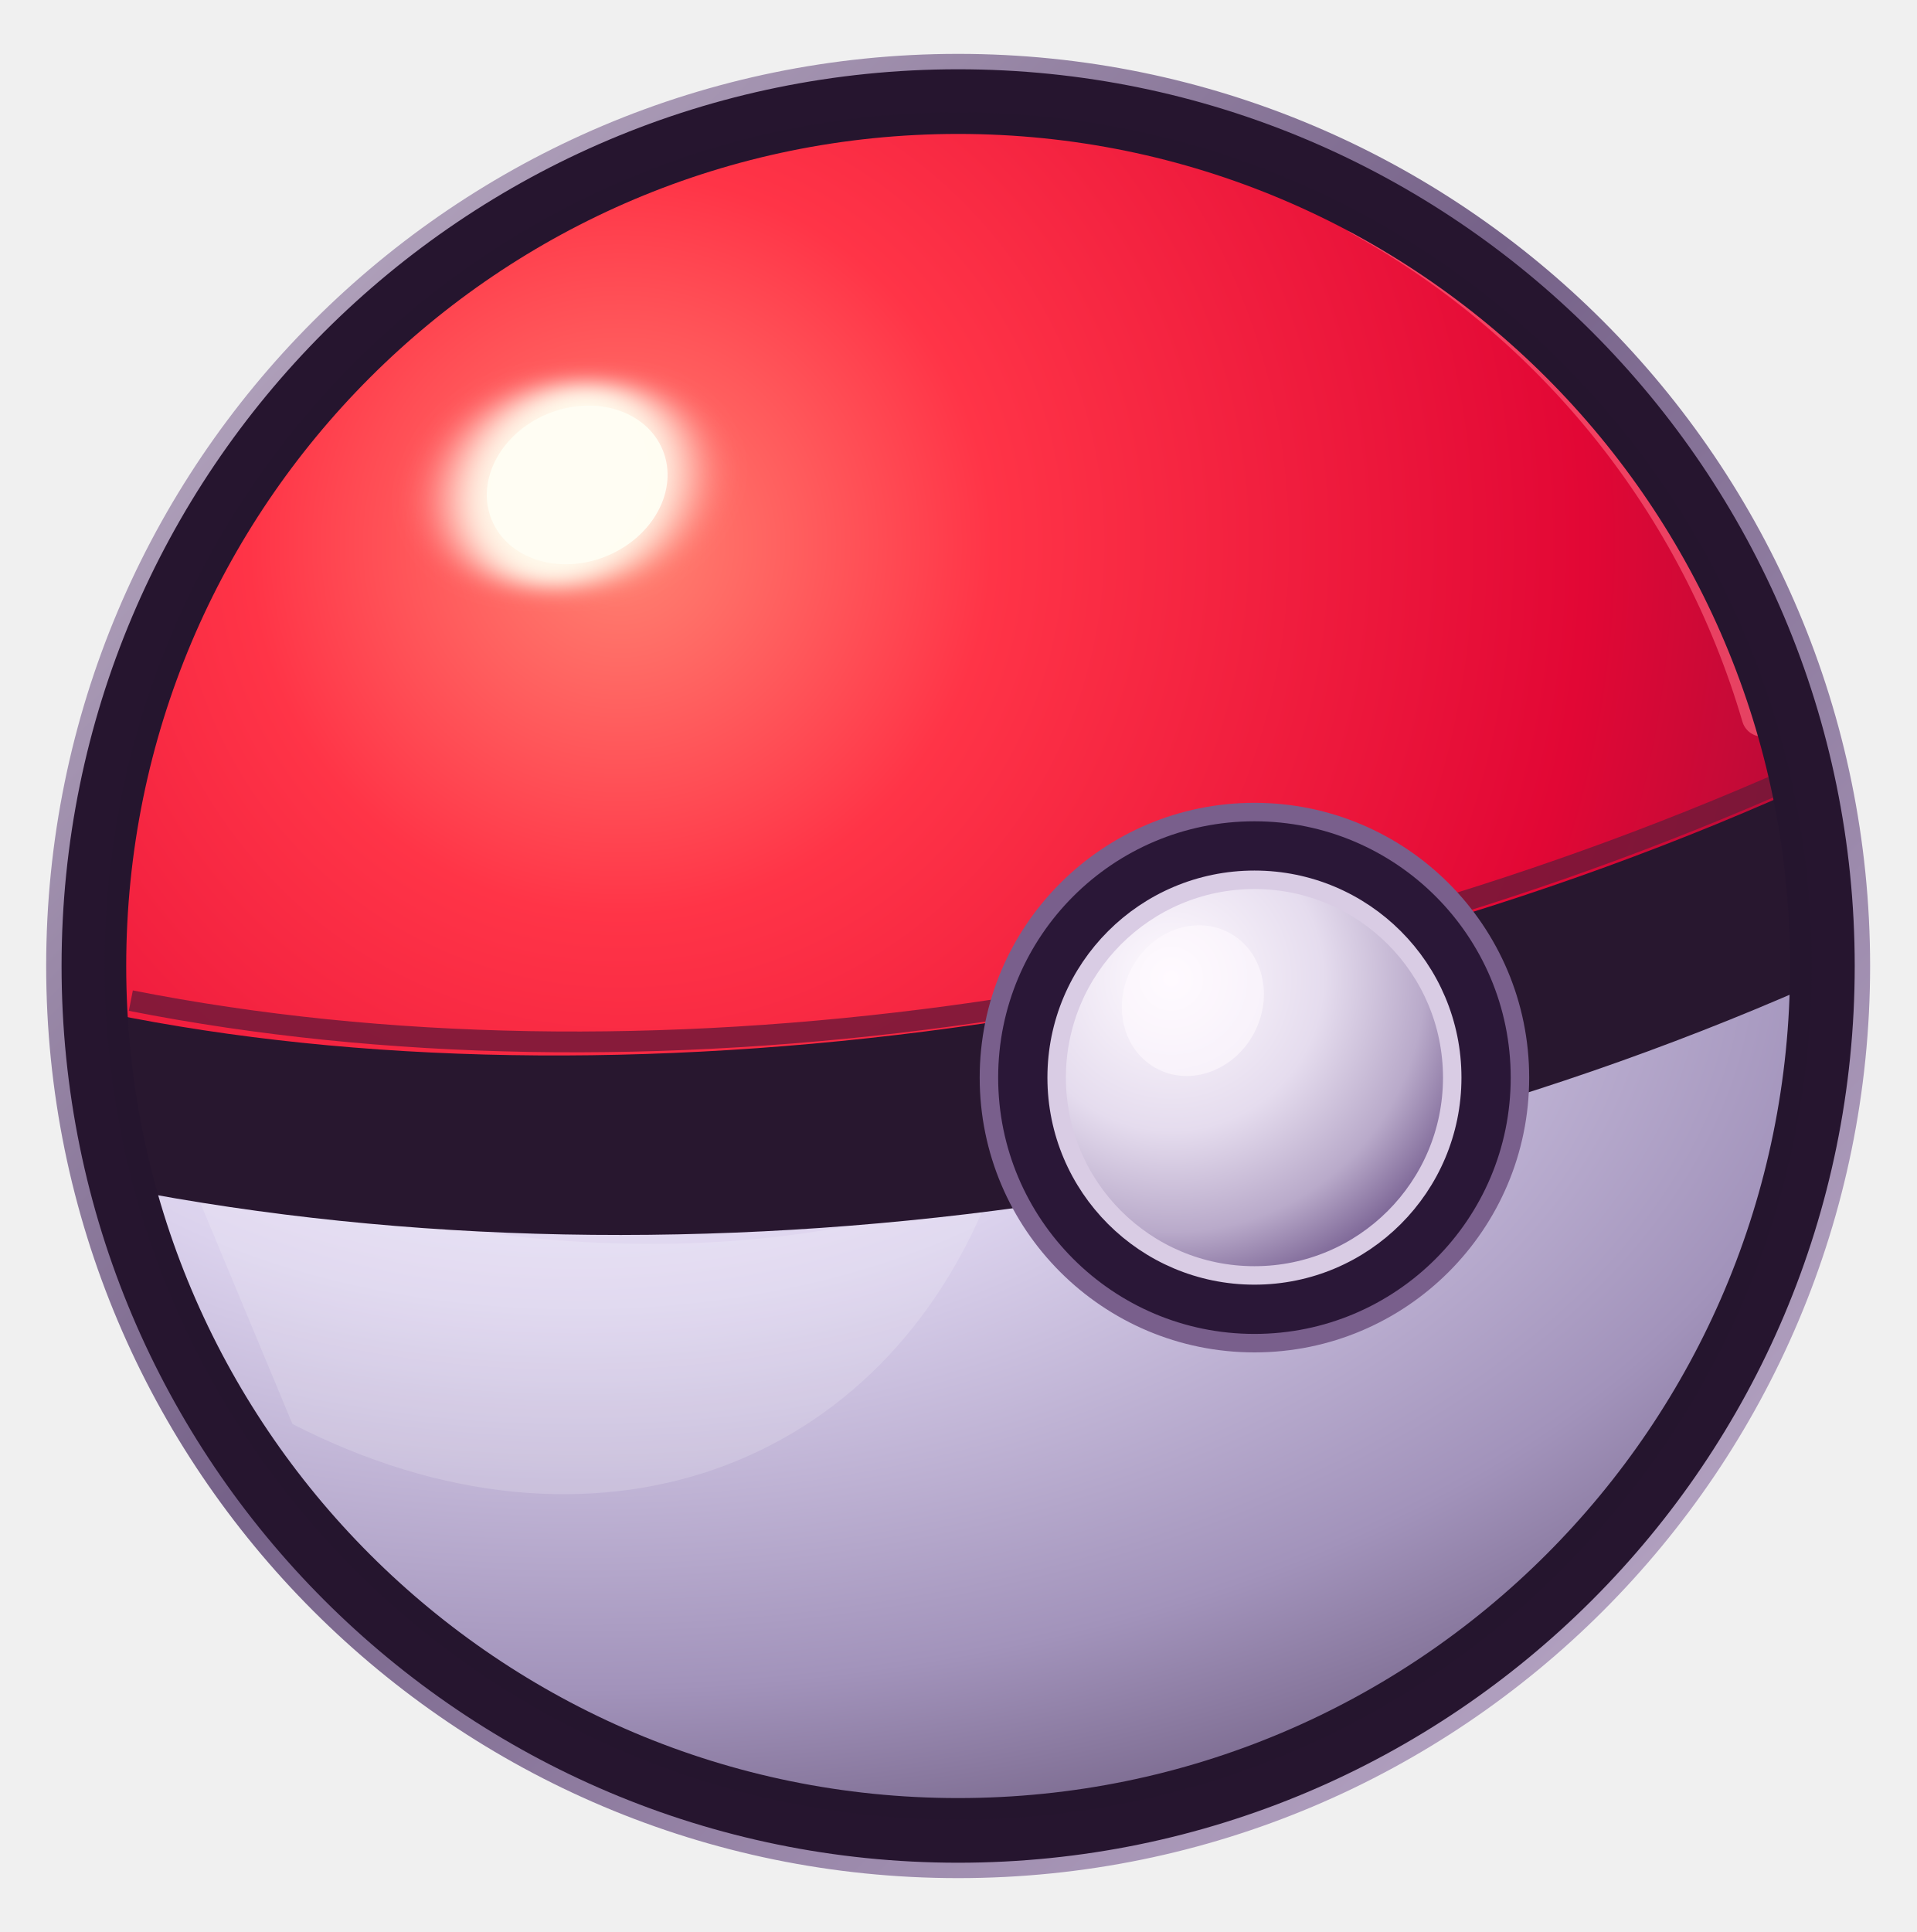
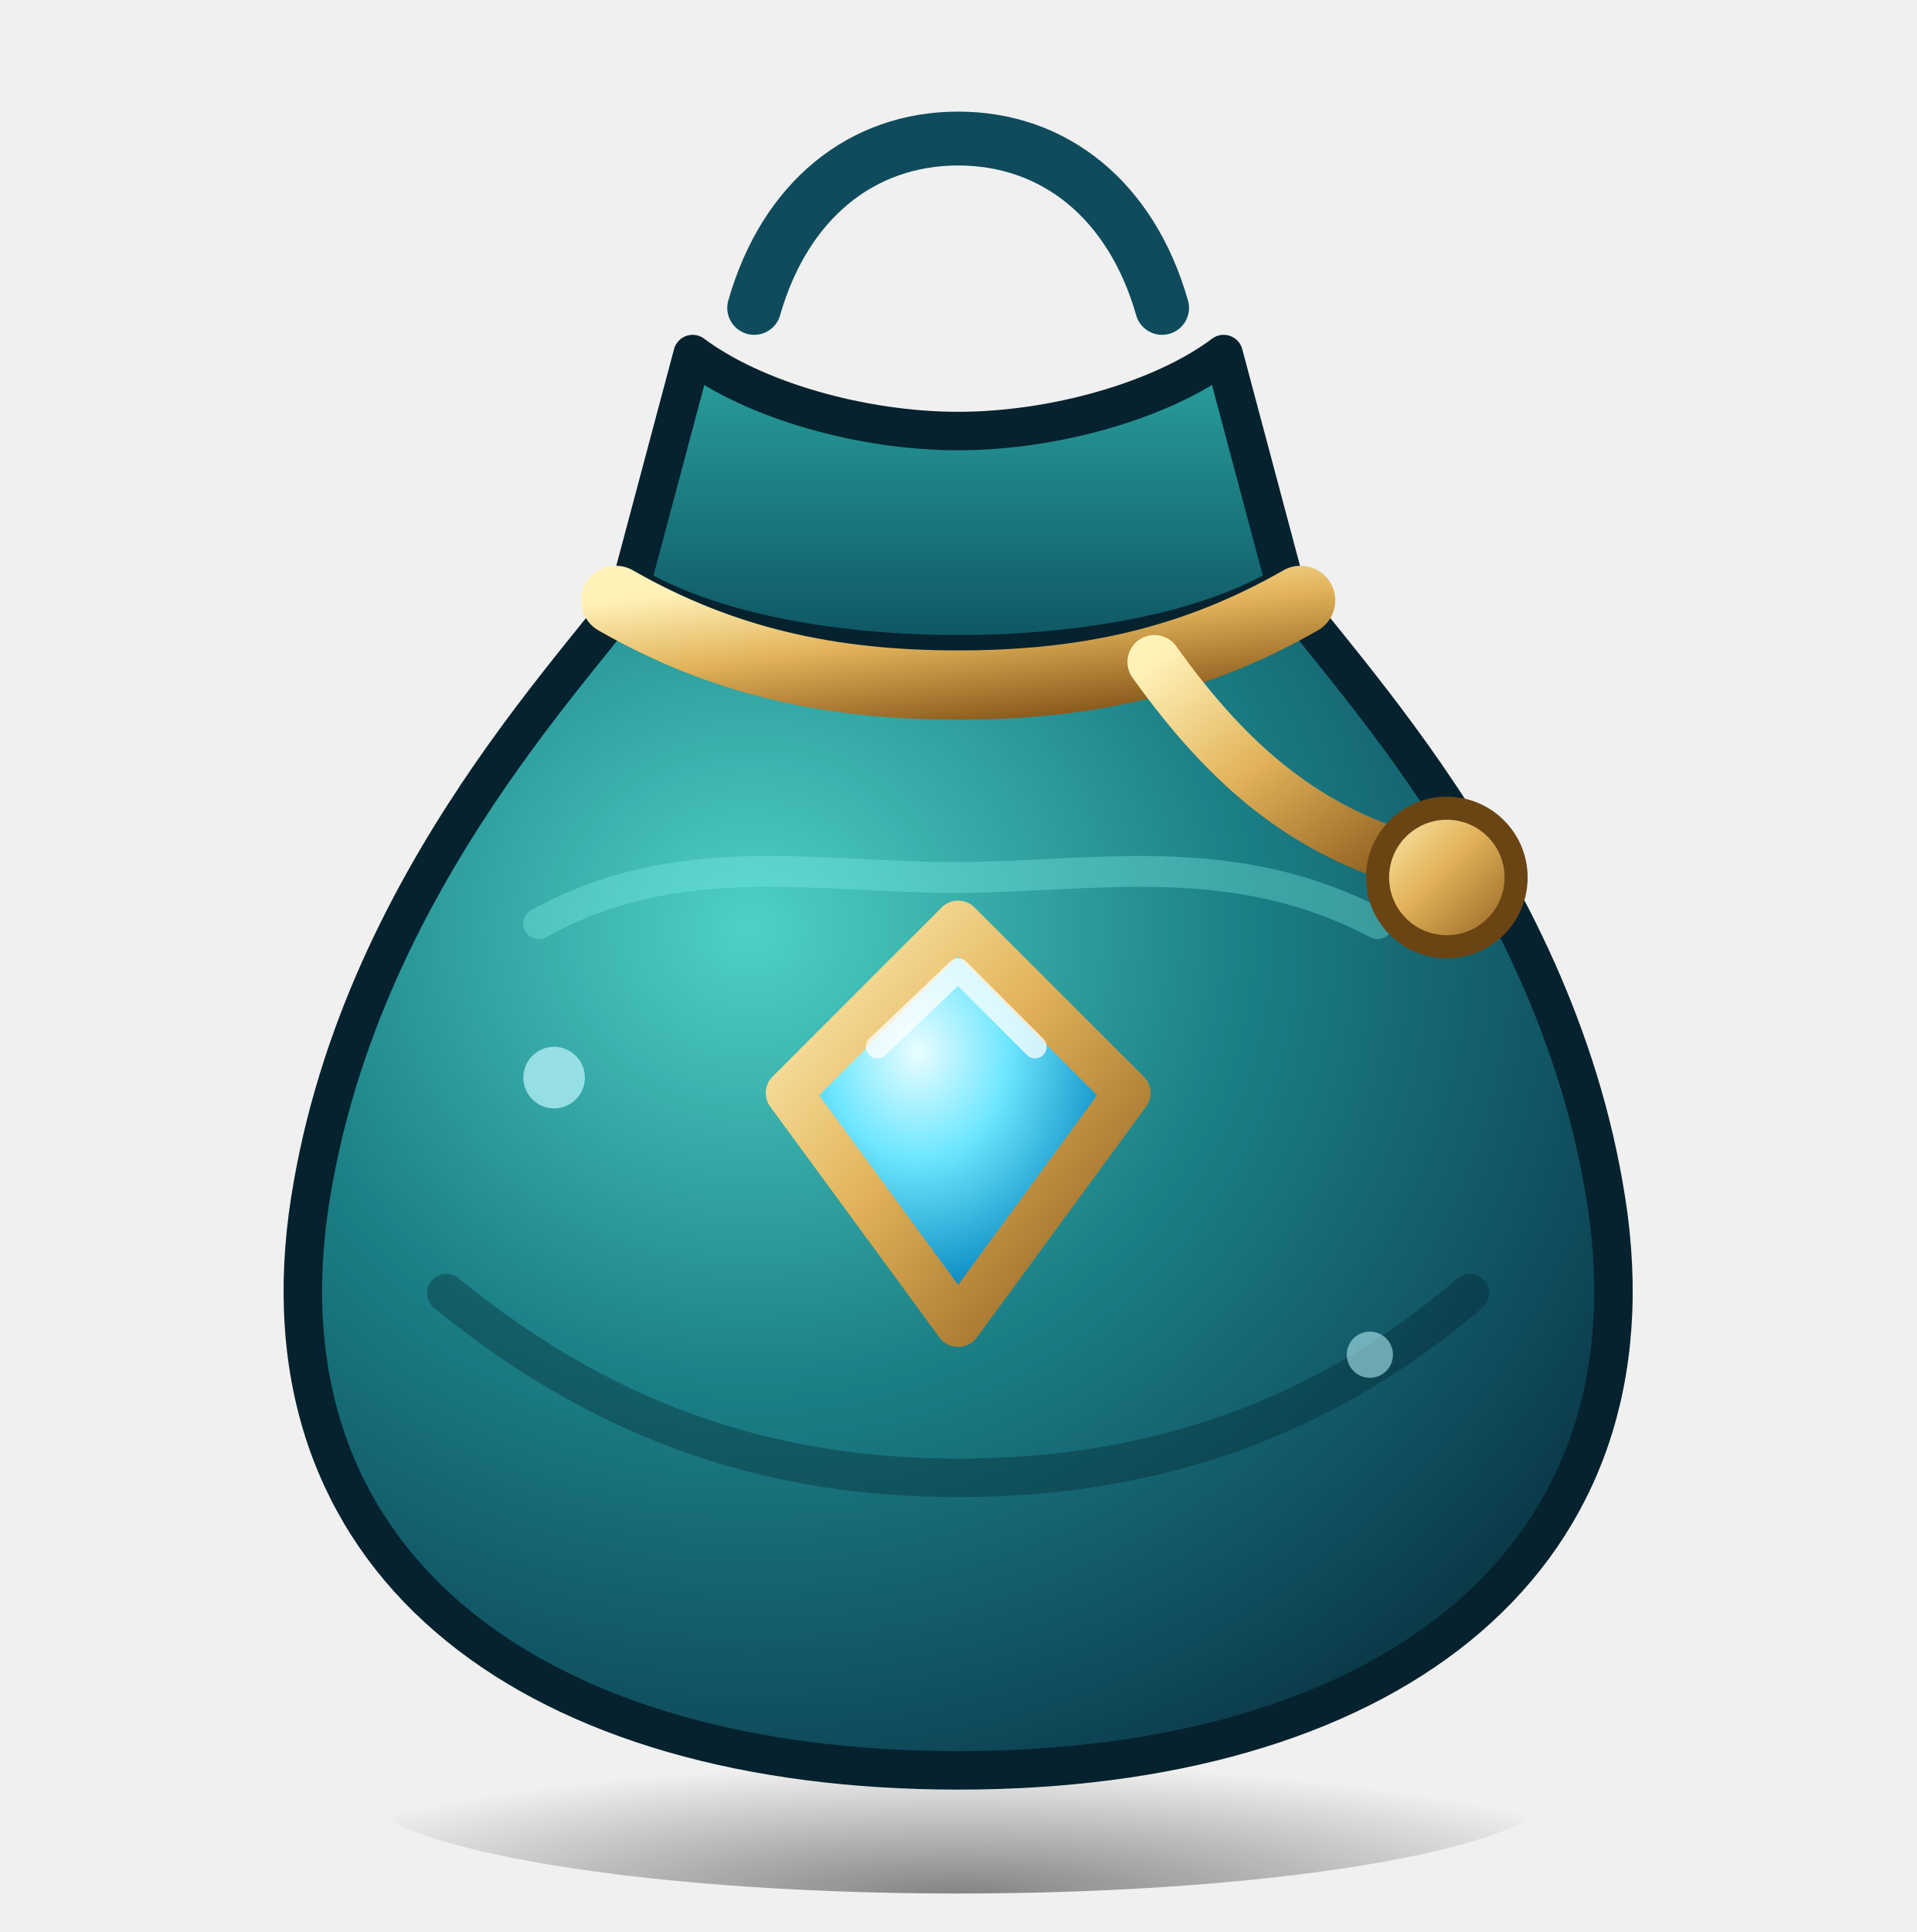
<svg xmlns="http://www.w3.org/2000/svg" width="249" height="251" viewBox="0 0 249 251" aria-labelledby="item-sphere-title">
  <defs>
-     <radialGradient id="c" cx="30%" cy="25%" r="88%">
-       <stop stop-color="#ff8473" />
-       <stop offset=".25" stop-color="#ff3447" />
-       <stop offset=".65" stop-color="#e20735" />
-       <stop offset="1" stop-color="#8a103b" />
+     <radialGradient id="cloth" cx="34%" cy="30%" r="85%">
+       <stop stop-color="#4fd1c7" />
+       <stop offset=".45" stop-color="#1b7f86" />
+       <stop offset=".8" stop-color="#0f4b5c" />
+       <stop offset="1" stop-color="#082c3a" />
    </radialGradient>
-     <radialGradient id="d" cx="29%" cy="10%" r="98%">
-       <stop stop-color="#faf4ff" />
-       <stop offset=".35" stop-color="#dbd2ed" />
-       <stop offset=".72" stop-color="#a293bb" />
-       <stop offset="1" stop-color="#625073" />
+     <linearGradient id="neck" x1="0" y1="0" x2="0" y2="1">
+       <stop stop-color="#2aa29f" />
+       <stop offset="1" stop-color="#0d5361" />
+     </linearGradient>
+     <linearGradient id="gold" x1="0" y1="0" x2="1" y2="1">
+       <stop stop-color="#fff1b8" />
+       <stop offset=".45" stop-color="#e2b35a" />
+       <stop offset="1" stop-color="#8a5a1c" />
+     </linearGradient>
+     <radialGradient id="gem" cx="38%" cy="32%" r="75%">
+       <stop stop-color="#e9fdff" />
+       <stop offset=".35" stop-color="#6fe7ff" />
+       <stop offset=".75" stop-color="#1696c9" />
+       <stop offset="1" stop-color="#0b4f86" />
    </radialGradient>
-     <radialGradient id="f" cx="29%" cy="25%" r="80%">
-       <stop stop-color="#fffbff" />
-       <stop offset=".48" stop-color="#e5dcee" />
-       <stop offset=".8" stop-color="#b9aaca" />
-       <stop offset="1" stop-color="#806a99" />
+     <radialGradient id="shade" cx="50%" cy="100%" r="60%">
+       <stop stop-color="#000" stop-opacity=".45" />
+       <stop offset="1" stop-color="#000" stop-opacity="0" />
    </radialGradient>
-     <linearGradient id="a" x1="0%" y1="0%" x2="100%" y2="100%">
-       <stop stop-color="#c8bbd0" />
-       <stop offset=".45" stop-color="#756188" />
-       <stop offset="1" stop-color="#c5b5d2" />
-     </linearGradient>
-     <clipPath id="b">
-       <circle cx="124.5" cy="125.5" r="109.5" />
-     </clipPath>
-     <filter id="e" x="-30%" y="-30%" width="160%" height="160%" color-interpolation-filters="sRGB">
-       <feGaussianBlur stdDeviation="2.4" />
-     </filter>
  </defs>
-   <circle cx="124.5" cy="125.5" r="117.5" fill="#26152f" stroke="url(#a)" stroke-width="2" />
-   <g clip-path="url(#b)">
-     <circle cx="124.5" cy="125.5" r="109.5" fill="url(#c)" />
-     <path d="M11 137c65 13 154 6 229-28v137H9Z" fill="url(#d)" />
-     <path d="M23 149c29 13 72 18 106 5-14 37-52 51-91 31Z" fill="#fff" opacity=".17" />
-     <path d="M11 131c64 14 152 4 226-30l5 24c-73 34-160 44-233 28Z" fill="#28172f" />
-     <path d="M17 130c66 13 146 2 216-29" fill="none" stroke="#701839" stroke-width="2.7" opacity=".83" />
-     <path d="M177 28a109.5 109.5 0 0 1 52 65" fill="none" stroke="#fb667e" stroke-width="5.4" opacity=".61" stroke-linecap="round" />
-     <ellipse cx="74" cy="63" rx="16" ry="13" transform="rotate(-22 74 63)" fill="#fff9eb" filter="url(#e)" />
-     <ellipse cx="75" cy="63" rx="12" ry="10" transform="rotate(-22 75 63)" fill="#fffdf3" opacity=".98" />
-   </g>
-   <circle cx="163" cy="140" r="34.5" fill="#2a1737" stroke="#795f8c" stroke-width="2.4" />
-   <circle cx="163" cy="140" r="25.7" fill="url(#f)" stroke="#d9cce4" stroke-width="2.4" />
-   <ellipse cx="155" cy="130" rx="9" ry="10" transform="rotate(28 155 130)" fill="#fffaff" opacity=".57" />
-   <circle cx="124.5" cy="125.5" r="109.5" fill="none" stroke="#25152e" stroke-width="2.8" />
+   <ellipse cx="124.5" cy="232" rx="78" ry="14" fill="url(#shade)" />
+   <path d="M84 74c-6 10-38 40-44 84-6 46 30 72 84.5 72S215 204 209 158c-6-44-38-74-44-84z" fill="url(#cloth)" stroke="#06222e" stroke-width="5" stroke-linejoin="round" />
+   <path d="M70 120c18-10 36-6 54-6s36-4 55 6" fill="none" stroke="#7ff0e4" stroke-opacity=".35" stroke-width="4" stroke-linecap="round" />
+   <path d="M58 168c22 18 44 24 66.5 24S170 186 191 168" fill="none" stroke="#04202b" stroke-opacity=".35" stroke-width="5" stroke-linecap="round" />
+   <path d="M90 46c8 6 22 10 34.5 10S151 52 159 46l8 30c-10 6-26 9-42.5 9S92 82 82 76z" fill="url(#neck)" stroke="#06222e" stroke-width="5" stroke-linejoin="round" />
+   <path d="M80 78c14 8 28 11 44.5 11S155 86 169 78" fill="none" stroke="url(#gold)" stroke-width="9" stroke-linecap="round" />
+   <path d="M150 86c10 14 20 22 34 26" fill="none" stroke="url(#gold)" stroke-width="7" stroke-linecap="round" />
+   <circle cx="188" cy="114" r="9" fill="url(#gold)" stroke="#6b4413" stroke-width="3" />
+   <path d="M98 40c4-14 14-22 26.5-22S147 26 151 40" fill="none" stroke="#0f4b5c" stroke-width="7" stroke-linecap="round" />
+   <path d="M124.5 120l22 22-22 30-22-30z" fill="url(#gem)" stroke="url(#gold)" stroke-width="6" stroke-linejoin="round" />
+   <path d="M114 136l10.5-10 10 10" fill="none" stroke="#fff" stroke-opacity=".75" stroke-width="3" stroke-linecap="round" stroke-linejoin="round" />
+   <circle cx="72" cy="140" r="4" fill="#bff7ff" fill-opacity=".7" />
+   <circle cx="178" cy="176" r="3" fill="#bff7ff" fill-opacity=".55" />
</svg>
